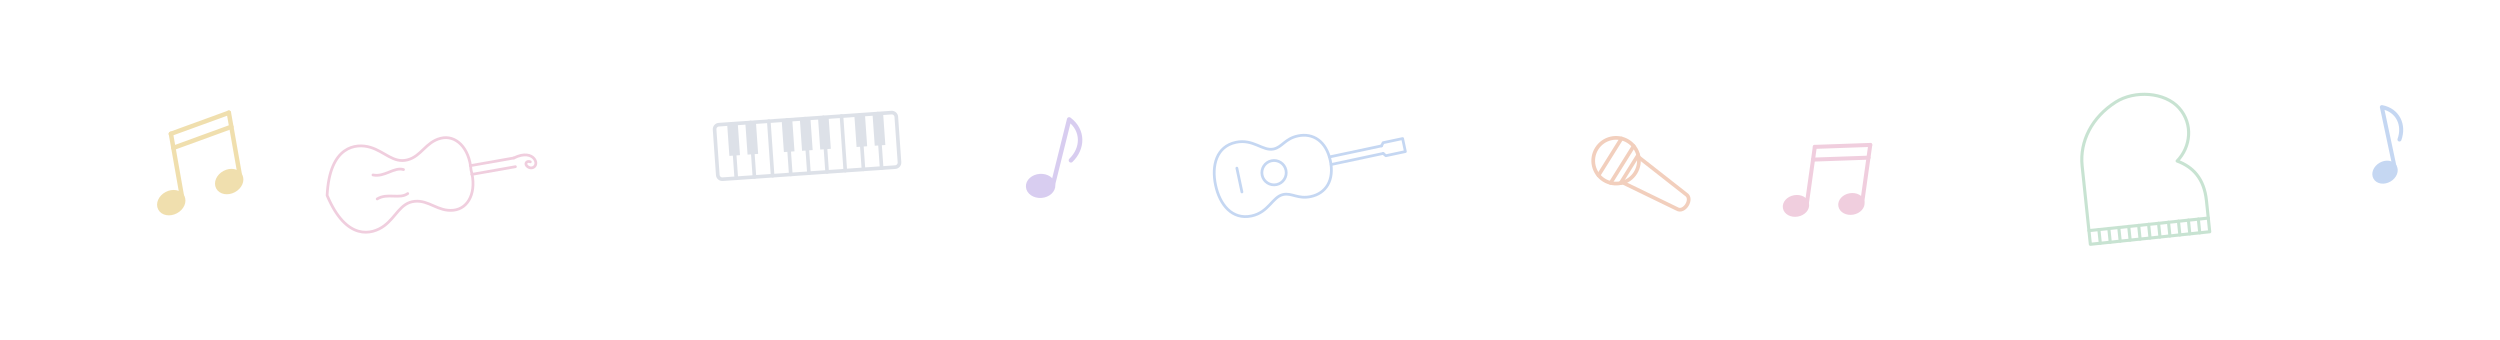
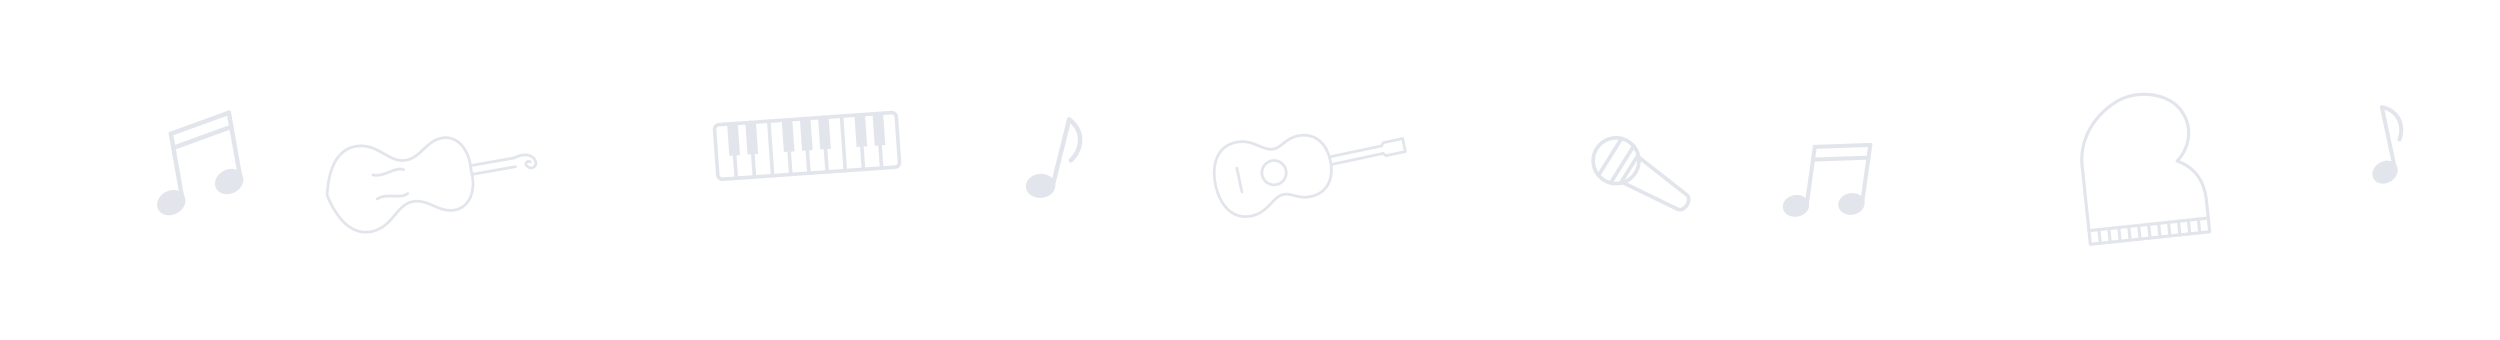
<svg xmlns="http://www.w3.org/2000/svg" width="1400" height="190" viewBox="0 0 1400 190">
  <defs>
    <g id="fiddle" fill="none">
      <path d="M 0,2 C 20,0 34,10 33,24 C 32,38 20,44 19,57 C 18,70 30,76 36,88 C 42,100 44,124 0,134 C -44,124 -42,100 -36,88 C -30,76 -18,70 -19,57 C -20,44 -32,38 -33,24 C -34,10 -20,0 0,2 Z" />
      <path d="M -4,2 L -4,-38 M 4,2 L 4,-38" />
      <path d="M -4,-38 C -7,-48 -4,-54 0,-56 C 6,-59 10,-53 6,-49 C 3,-46 0,-49 2,-52" />
      <path d="M 11,62 C 15,70 7,80 11,90 M -11,62 C -15,70 -7,80 -11,90" />
    </g>
    <g id="guitar" fill="none">
      <path d="M 0,0 C 18,0 28,10 28,24 C 28,36 21,40 21,48 C 21,58 34,64 34,80 C 34,98 18,106 0,106 C -18,106 -34,98 -34,80 C -34,64 -21,58 -21,48 C -21,40 -28,36 -28,24 C -28,10 -18,0 0,0 Z" />
      <circle cx="0" cy="52" r="11" />
      <path d="M -11,84 L 11,84" />
      <path d="M -3.5,0 L -3.5,-48 M 3.5,0 L 3.5,-48" />
      <path d="M -3.5,-48 L -6,-50 L -6,-68 L 6,-68 L 6,-50 L 3.5,-48" />
    </g>
    <g id="mic" fill="none">
      <circle cx="0" cy="0" r="16" />
      <path d="M -15.2,-5 L 15.2,-5 M -15.2,5 L 15.2,5" />
      <path d="M -11.6,11 L 11.6,11" />
      <path d="M -10.5,12 L -6,54 C -6,60 6,60 6,54 L 10.5,12" />
    </g>
    <g id="notes2">
      <ellipse cx="0" cy="34" rx="7" ry="5.5" transform="rotate(-18 0 34)" />
      <ellipse cx="34" cy="28" rx="7" ry="5.5" transform="rotate(-18 34 28)" />
      <path fill="none" d="M 6.5,32 L 6.5,-4 M 40.5,26 L 40.5,-10" />
      <path fill="none" d="M 6.5,-4 L 40.5,-10 M 6.5,4 L 40.5,-2" />
    </g>
    <g id="note1">
      <ellipse cx="0" cy="30" rx="7" ry="5.5" transform="rotate(-18 0 30)" />
      <path fill="none" d="M 6.5,28 L 6.5,-10 C 16,-6 18,4 13,12" />
    </g>
    <g id="keys">
      <rect fill="none" x="0" y="0" width="120" height="36" rx="3" />
      <path fill="none" d="M 12,0 L 12,36 M 24,0 L 24,36 M 36,0 L 36,36 M 48,0 L 48,36 M 60,0 L 60,36 M 72,0 L 72,36 M 84,0 L 84,36 M 96,0 L 96,36 M 108,0 L 108,36" />
      <g stroke="none">
        <rect x="8.5" y="0" width="7" height="21" />
        <rect x="20.5" y="0" width="7" height="21" />
        <rect x="44.5" y="0" width="7" height="21" />
        <rect x="56.5" y="0" width="7" height="21" />
        <rect x="68.5" y="0" width="7" height="21" />
        <rect x="92.5" y="0" width="7" height="21" />
        <rect x="104.5" y="0" width="7" height="21" />
      </g>
    </g>
    <g id="grand">
      <path fill="none" d="M -48,55 L 48,55 L 48,30 C 48,12 40,2 28,-4 C 40,-14 44,-32 34,-46 C 24,-60 0,-64 -16,-56 C -36,-46 -48,-28 -48,-8 Z" />
      <path fill="none" d="M -48,44 L 48,44" />
      <path fill="none" d="M -40,44 L -40,55 M -32,44 L -32,55 M -24,44 L -24,55 M -16,44 L -16,55 M -8,44 L -8,55 M 0,44 L 0,55 M 8,44 L 8,55 M 16,44 L 16,55 M 24,44 L 24,55 M 32,44 L 32,55 M 40,44 L 40,55" />
    </g>
    <g id="bass" fill="none">
      <path d="M 0,4 C 14,2 24,12 25,28 C 26,44 20,50 19,62 C 18,76 32,82 38,96 C 46,112 44,138 0,148 C -44,138 -46,112 -38,96 C -32,82 -18,76 -19,62 C -20,50 -26,44 -25,28 C -24,12 -14,2 0,4 Z" />
      <path d="M -4,4 L -4,-52 M 4,4 L 4,-52" />
      <path d="M -4,-52 C -7,-62 -3,-68 1,-70 C 7,-72 10,-66 6,-62 C 3,-59 0,-62 2,-65" />
      <path d="M 11,70 C 15,78 7,88 11,98 M -11,70 C -15,78 -7,88 -11,98" />
      <path d="M 0,148 L 0,164" />
    </g>
  </defs>
  <g stroke-width="2.5" stroke-linecap="round" stroke-linejoin="round" fill="none">
-     <g fill="#f0dfae" stroke="#f0dfae" transform="translate(90,80) rotate(-10)">
+     <g fill="#e2e5eb" stroke="#e2e5eb" transform="translate(90,80) rotate(-10)">
      <use href="#notes2" />
    </g>
-     <use href="#fiddle" stroke="#f0cede" transform="translate(265,95) rotate(80) scale(0.62)" />
-     <g stroke="#dde1e8" fill="#dde1e8" stroke-width="2.4" transform="translate(400,70) rotate(-4) scale(0.85)">
+     <use href="#fiddle" stroke="#e2e5eb" transform="translate(265,95) rotate(80) scale(0.62)" />
+     <g stroke="#e2e5eb" fill="#e2e5eb" stroke-width="2.4" transform="translate(400,70) rotate(-4) scale(0.85)">
      <use href="#keys" />
    </g>
-     <g fill="#d8cdf0" stroke="#d8cdf0" transform="translate(590,75) rotate(14)">
+     <g fill="#e2e5eb" stroke="#e2e5eb" transform="translate(590,75) rotate(14)">
      <use href="#note1" />
    </g>
-     <use href="#guitar" stroke="#c5d7f2" transform="translate(745,90) rotate(78) scale(0.62)" />
-     <use href="#mic" stroke="#f2cfbd" stroke-width="2.6" transform="translate(905,90) rotate(-58) scale(0.8)" />
-     <g fill="#f0cede" stroke="#f0cede" transform="translate(1010,85) rotate(8) scale(0.9)">
+     <use href="#guitar" stroke="#e2e5eb" transform="translate(745,90) rotate(78) scale(0.62)" />
+     <use href="#mic" stroke="#e2e5eb" stroke-width="2.6" transform="translate(905,90) rotate(-58) scale(0.8)" />
+     <g fill="#e2e5eb" stroke="#e2e5eb" transform="translate(1010,85) rotate(8) scale(0.9)">
      <use href="#notes2" />
    </g>
-     <g stroke="#c8e3d2" fill="#c8e3d2" transform="translate(1200,95) rotate(-6) scale(0.7)">
+     <g stroke="#e2e5eb" fill="#e2e5eb" transform="translate(1200,95) rotate(-6) scale(0.7)">
      <use href="#grand" />
    </g>
-     <g fill="#c5d7f2" stroke="#c5d7f2" transform="translate(1330,70) rotate(-12) scale(0.9)">
+     <g fill="#e2e5eb" stroke="#e2e5eb" transform="translate(1330,70) rotate(-12) scale(0.9)">
      <use href="#note1" />
    </g>
  </g>
</svg>
